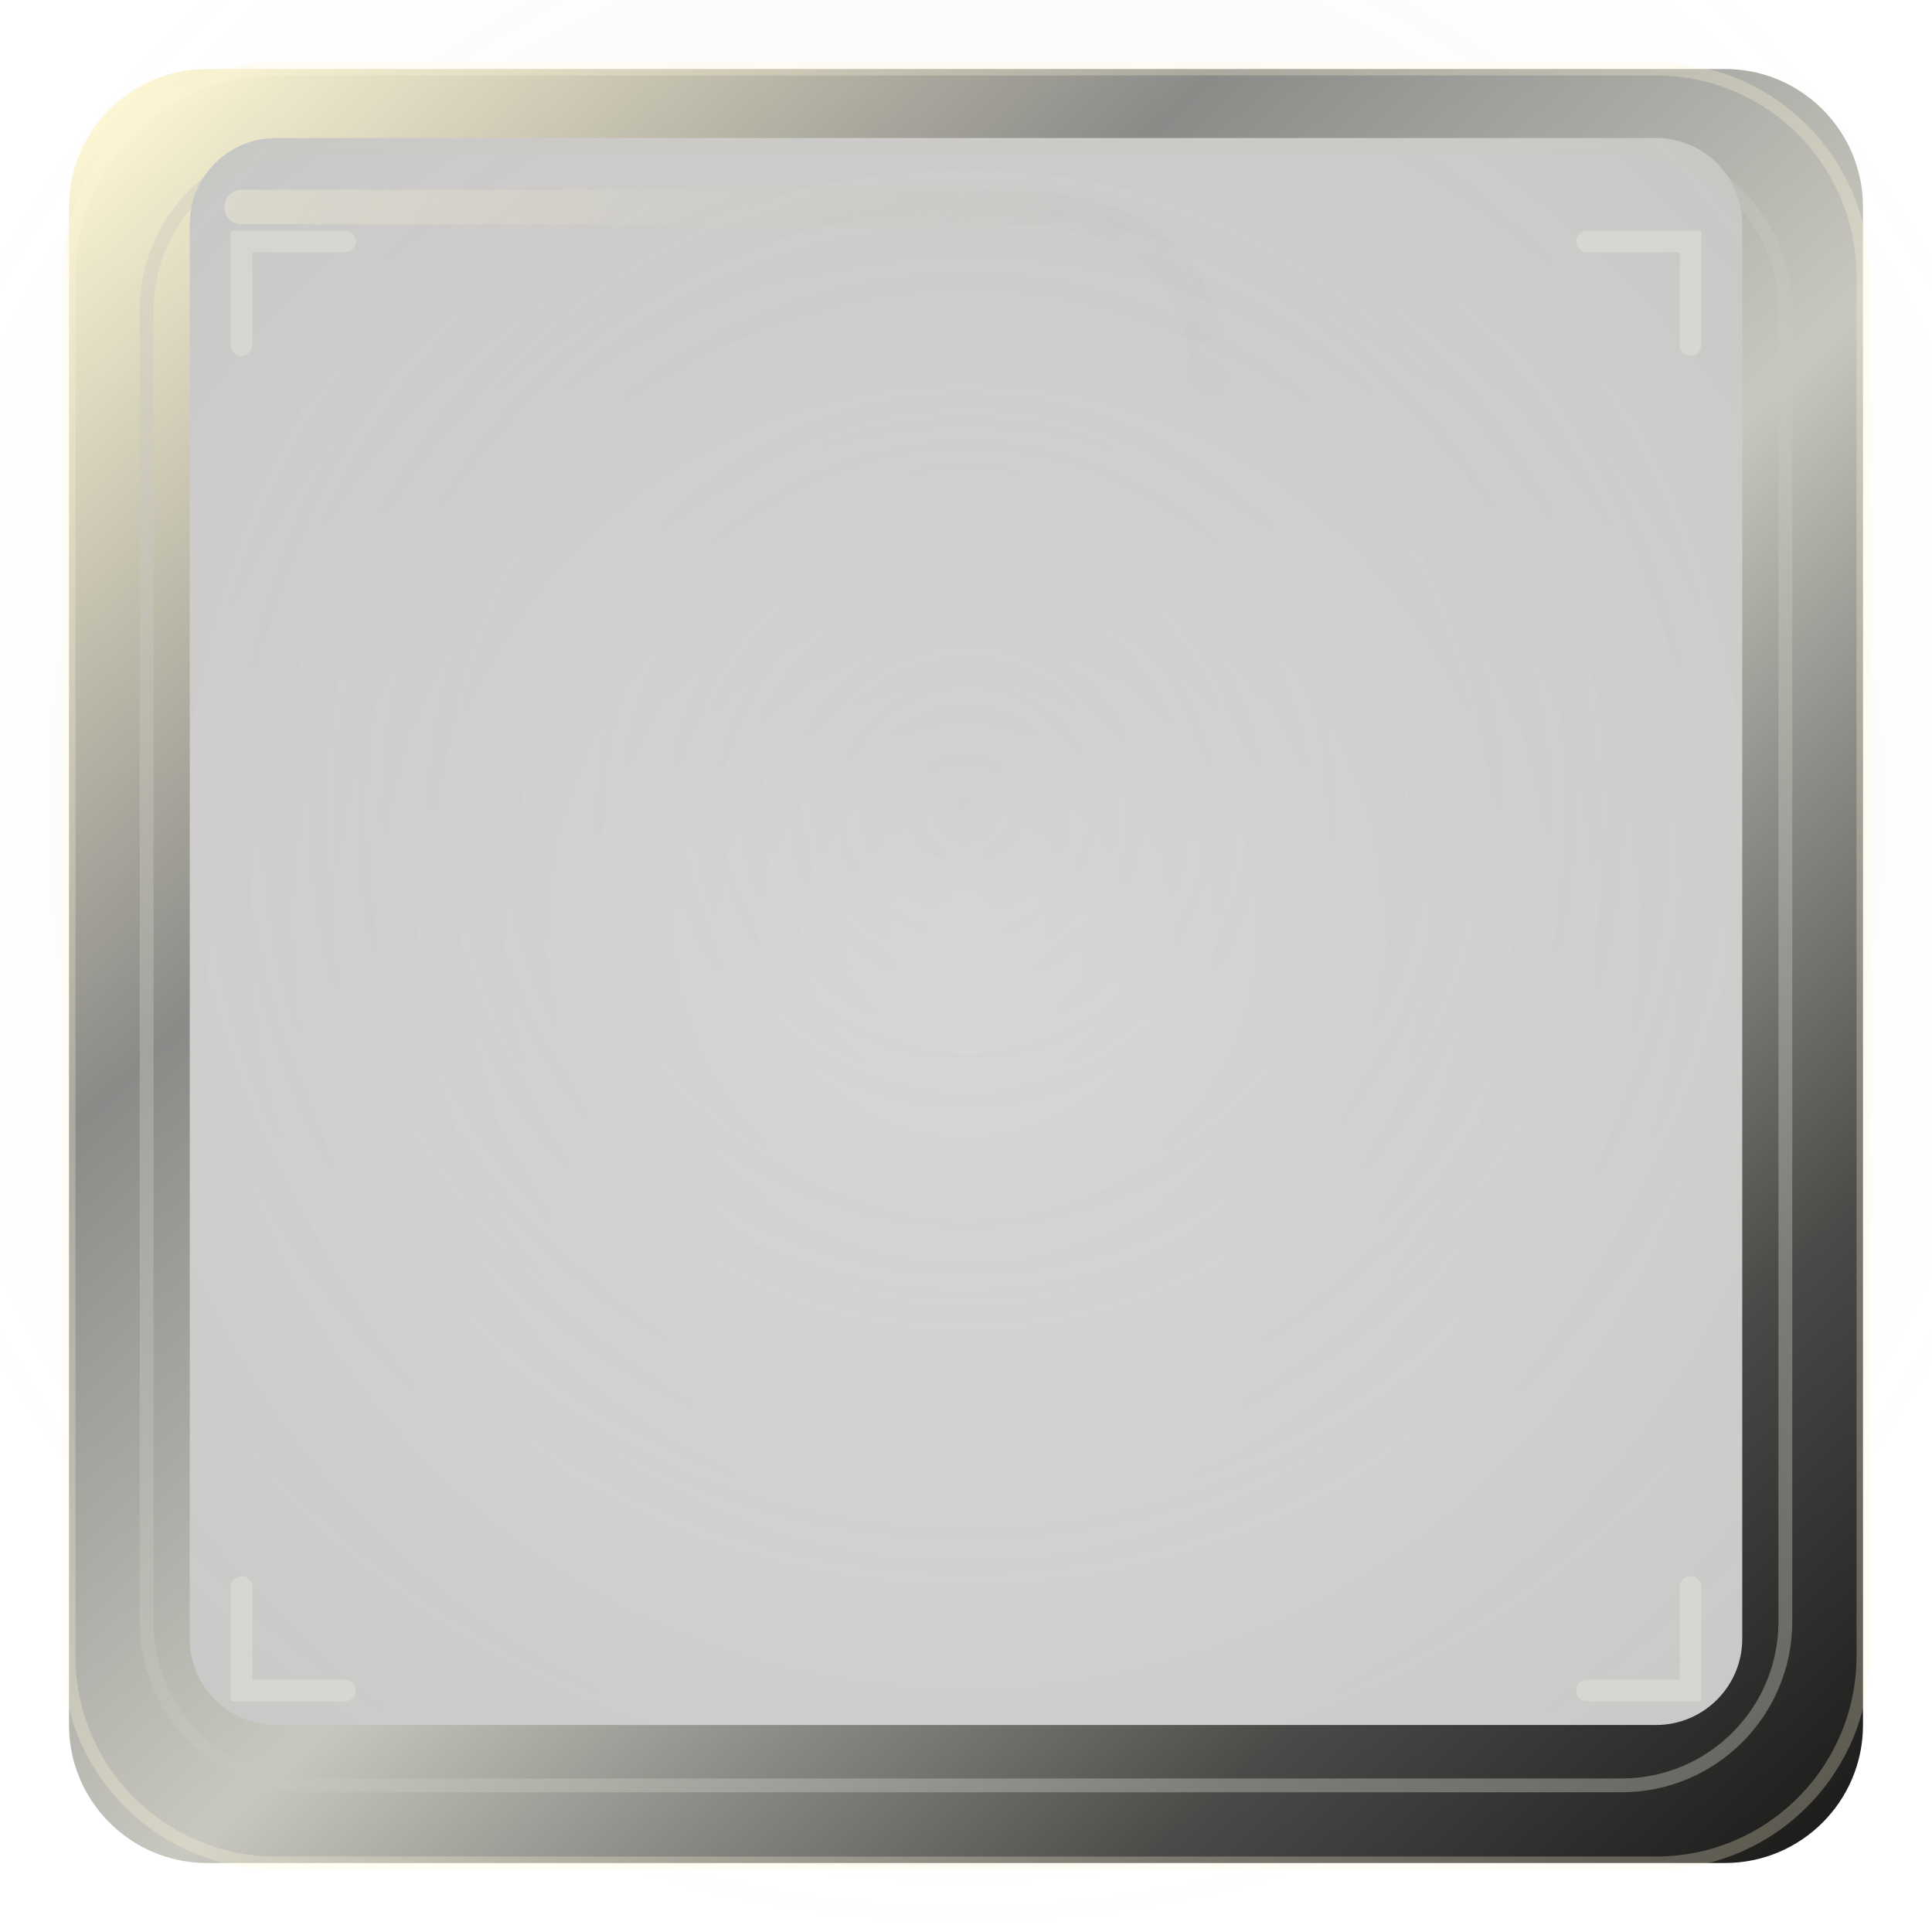
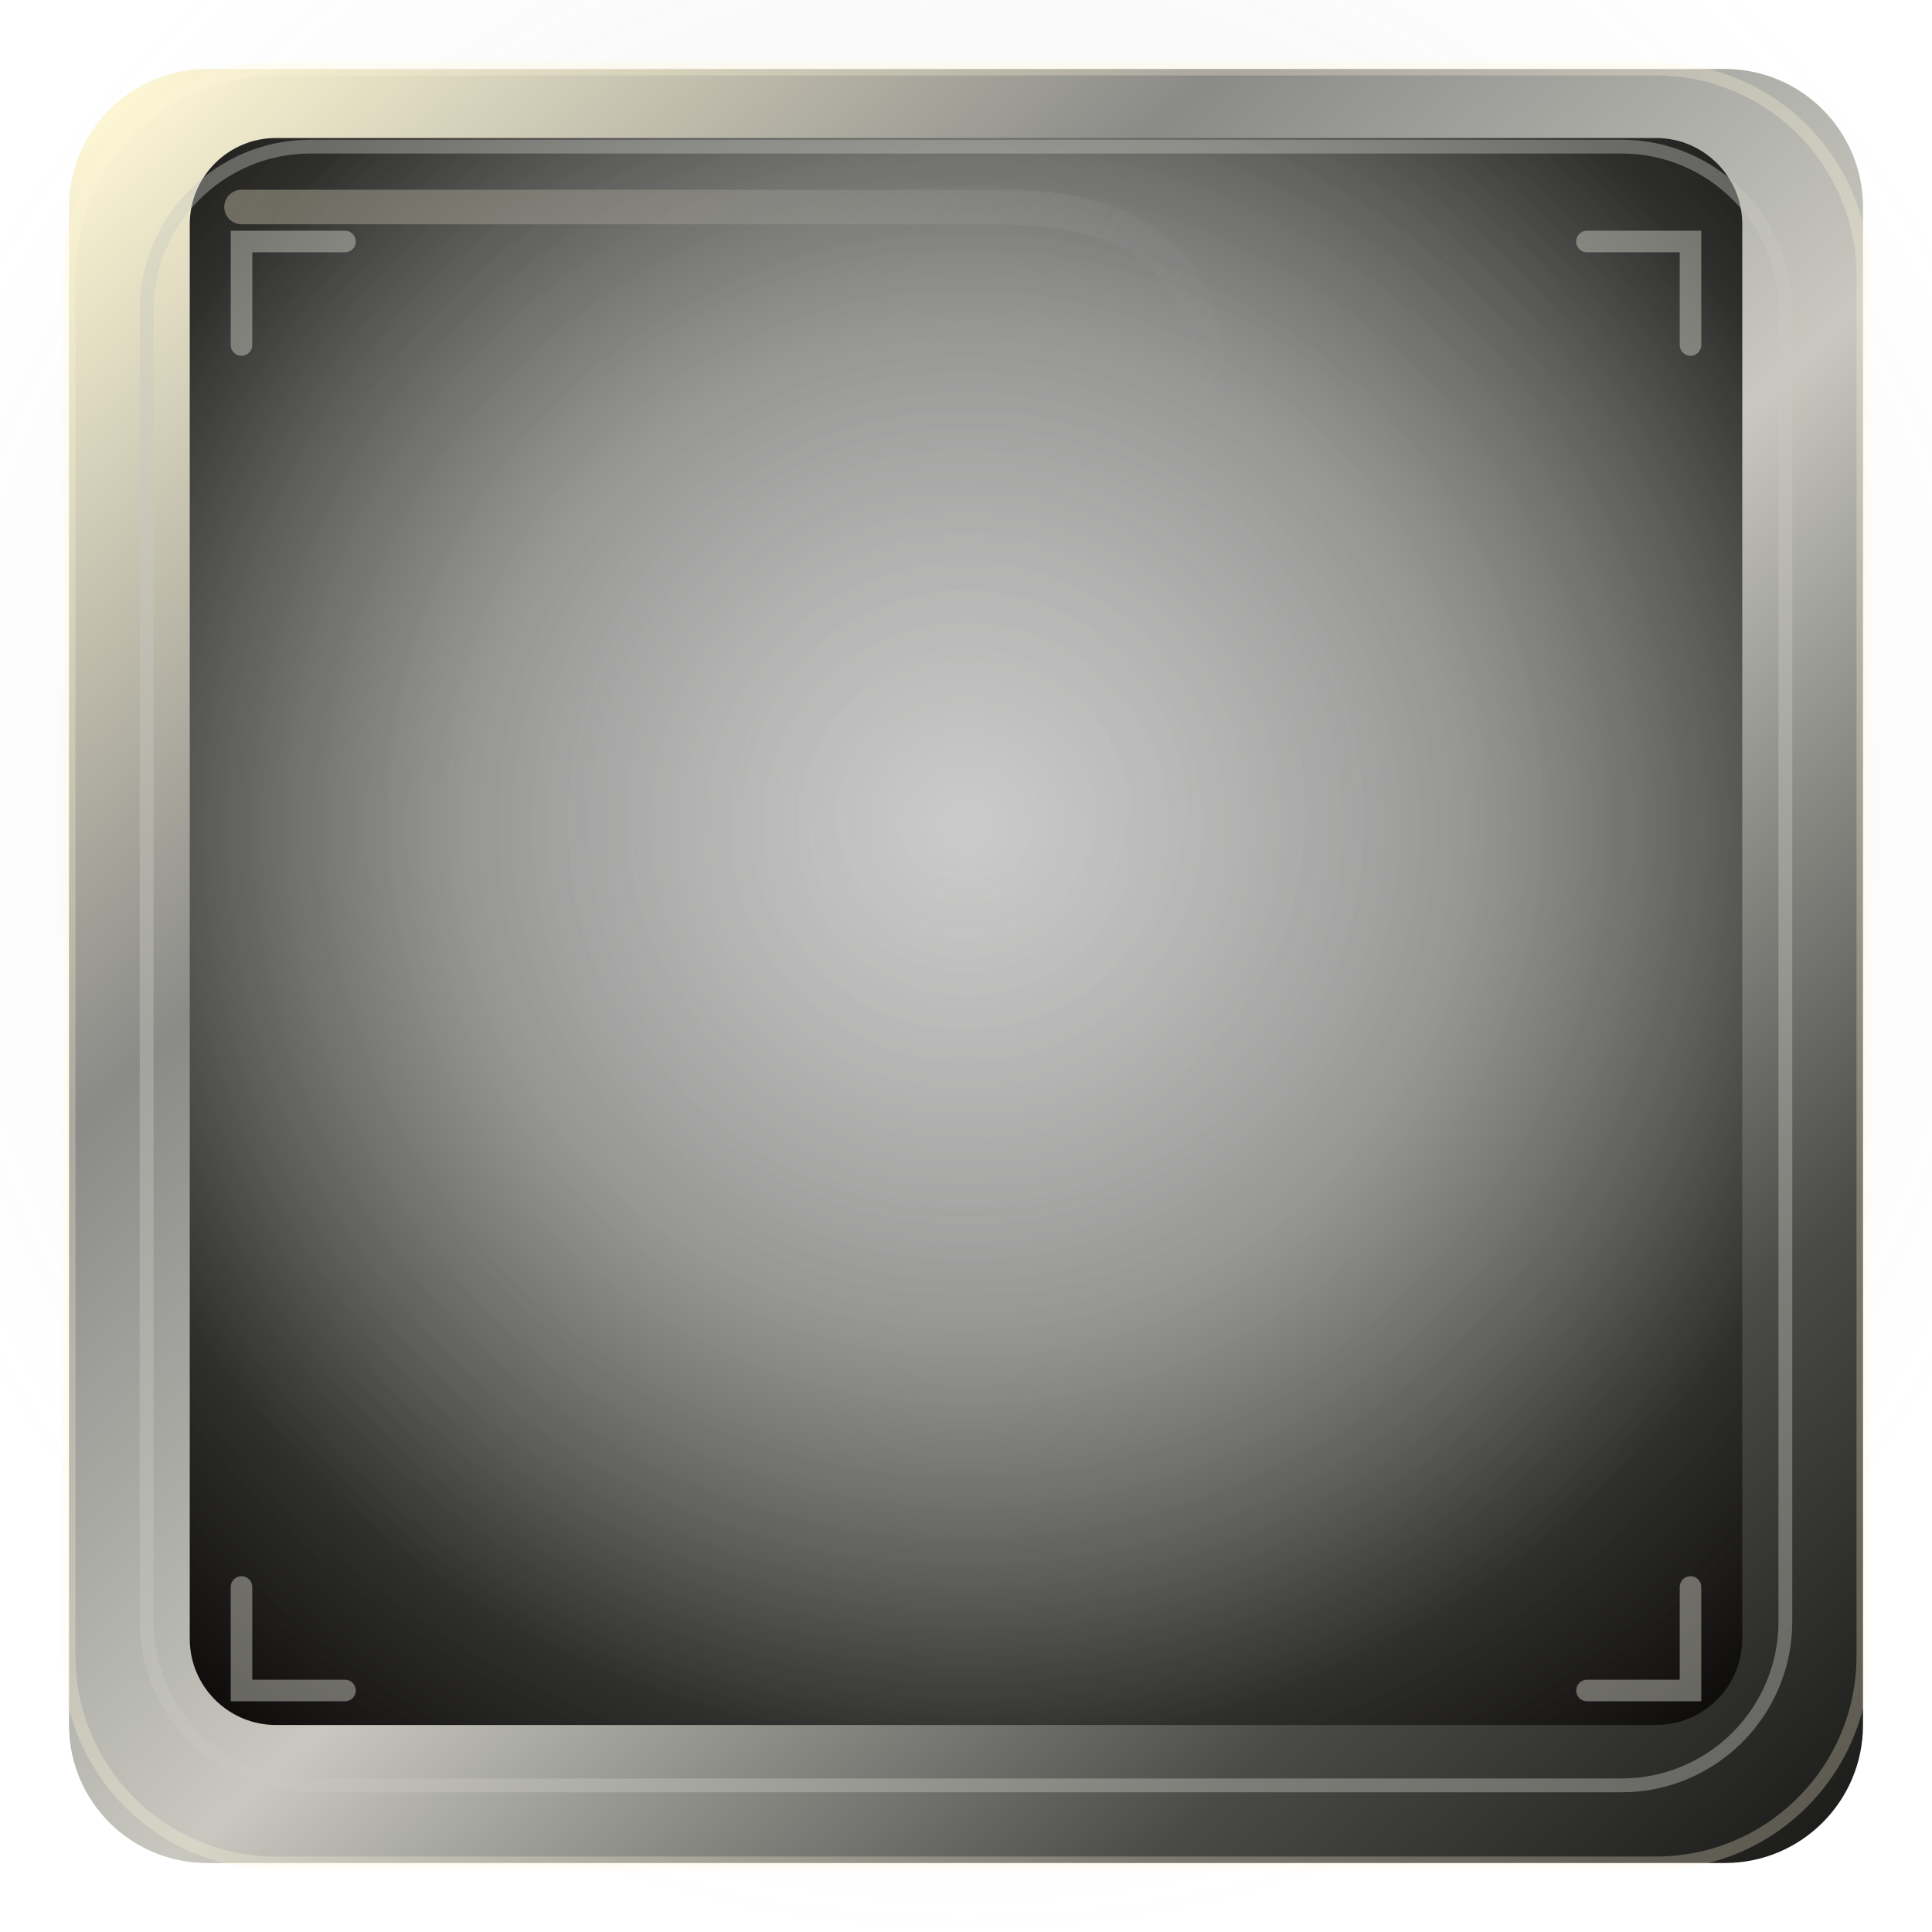
<svg xmlns="http://www.w3.org/2000/svg" viewBox="0 0 112 112" fill="none" aria-hidden="true">
  <defs>
    <linearGradient id="gray-rim" x1="8" y1="4" x2="104" y2="108" gradientUnits="userSpaceOnUse">
      <stop stop-color="#FFF8D6" />
      <stop offset=".3" stop-color="#8A8A88" />
      <stop offset=".55" stop-color="#C8C8C0" />
      <stop offset=".82" stop-color="#4A4A48" />
      <stop offset="1" stop-color="#1C1C1A" />
    </linearGradient>
    <linearGradient id="gray-bevel" x1="16" y1="8" x2="64" y2="40" gradientUnits="userSpaceOnUse">
      <stop stop-color="#FFF8D6" stop-opacity=".65" />
      <stop offset="1" stop-color="#9A9A9A" stop-opacity="0" />
    </linearGradient>
-     <radialGradient id="gray-well" cx="50%" cy="48%" r="62%">
-       <stop stop-color="#1A140C" stop-opacity=".12" />
-       <stop offset="1" stop-color="#0A0806" stop-opacity=".22" />
+     <radialGradient id="gray-well" cx="50%" cy="42%" r="68%">
+       <stop stop-color="#9A9A9A" stop-opacity=".38" />
+       <stop offset=".42" stop-color="#4A4A48" stop-opacity=".55" />
+       <stop offset=".78" stop-color="#1C1C1A" stop-opacity=".92" />
+       <stop offset="1" stop-color="#0A0806" stop-opacity="1" />
    </radialGradient>
    <radialGradient id="gray-aura" cx="50%" cy="42%" r="58%">
-       <stop stop-color="#9A9A9A" stop-opacity=".16" />
-       <stop offset=".65" stop-color="#9A9A9A" stop-opacity=".04" />
+       <stop stop-color="#9A9A9A" stop-opacity=".22" />
+       <stop offset=".65" stop-color="#9A9A9A" stop-opacity=".06" />
      <stop offset="1" stop-color="#9A9A9A" stop-opacity="0" />
    </radialGradient>
  </defs>
  <rect width="112" height="112" rx="14" fill="url(#gray-aura)" />
  <rect x="6" y="6" width="100" height="100" rx="11" fill="url(#gray-well)" />
  <path fill="url(#gray-rim)" fill-rule="evenodd" d="M12 4h88a8 8 0 0 1 8 8v88a8 8 0 0 1-8 8H12a8 8 0 0 1-8-8V12a8 8 0 0 1 8-8Zm4 4a5 5 0 0 0-5 5v82a5 5 0 0 0 5 5h80a5 5 0 0 0 5-5V13a5 5 0 0 0-5-5H16Z" />
  <rect x="4" y="4" width="104" height="104" rx="12" fill="none" stroke="#FFF8D6" stroke-opacity=".28" stroke-width=".75" />
  <rect x="8.5" y="8.5" width="95" height="95" rx="9.5" fill="none" stroke="#C8C8C0" stroke-opacity=".4" stroke-width=".8" />
  <path d="M14 12 H58 Q70 12 70 22" fill="none" stroke="url(#gray-bevel)" stroke-width="2" stroke-linecap="round" opacity=".5" />
  <path d="M14 20 V14 H20M92 14 H98 V20M14 92 V98 H20M92 98 H98 V92" stroke="#E8E8E0" stroke-opacity=".4" stroke-width="1.25" stroke-linecap="round" />
</svg>
